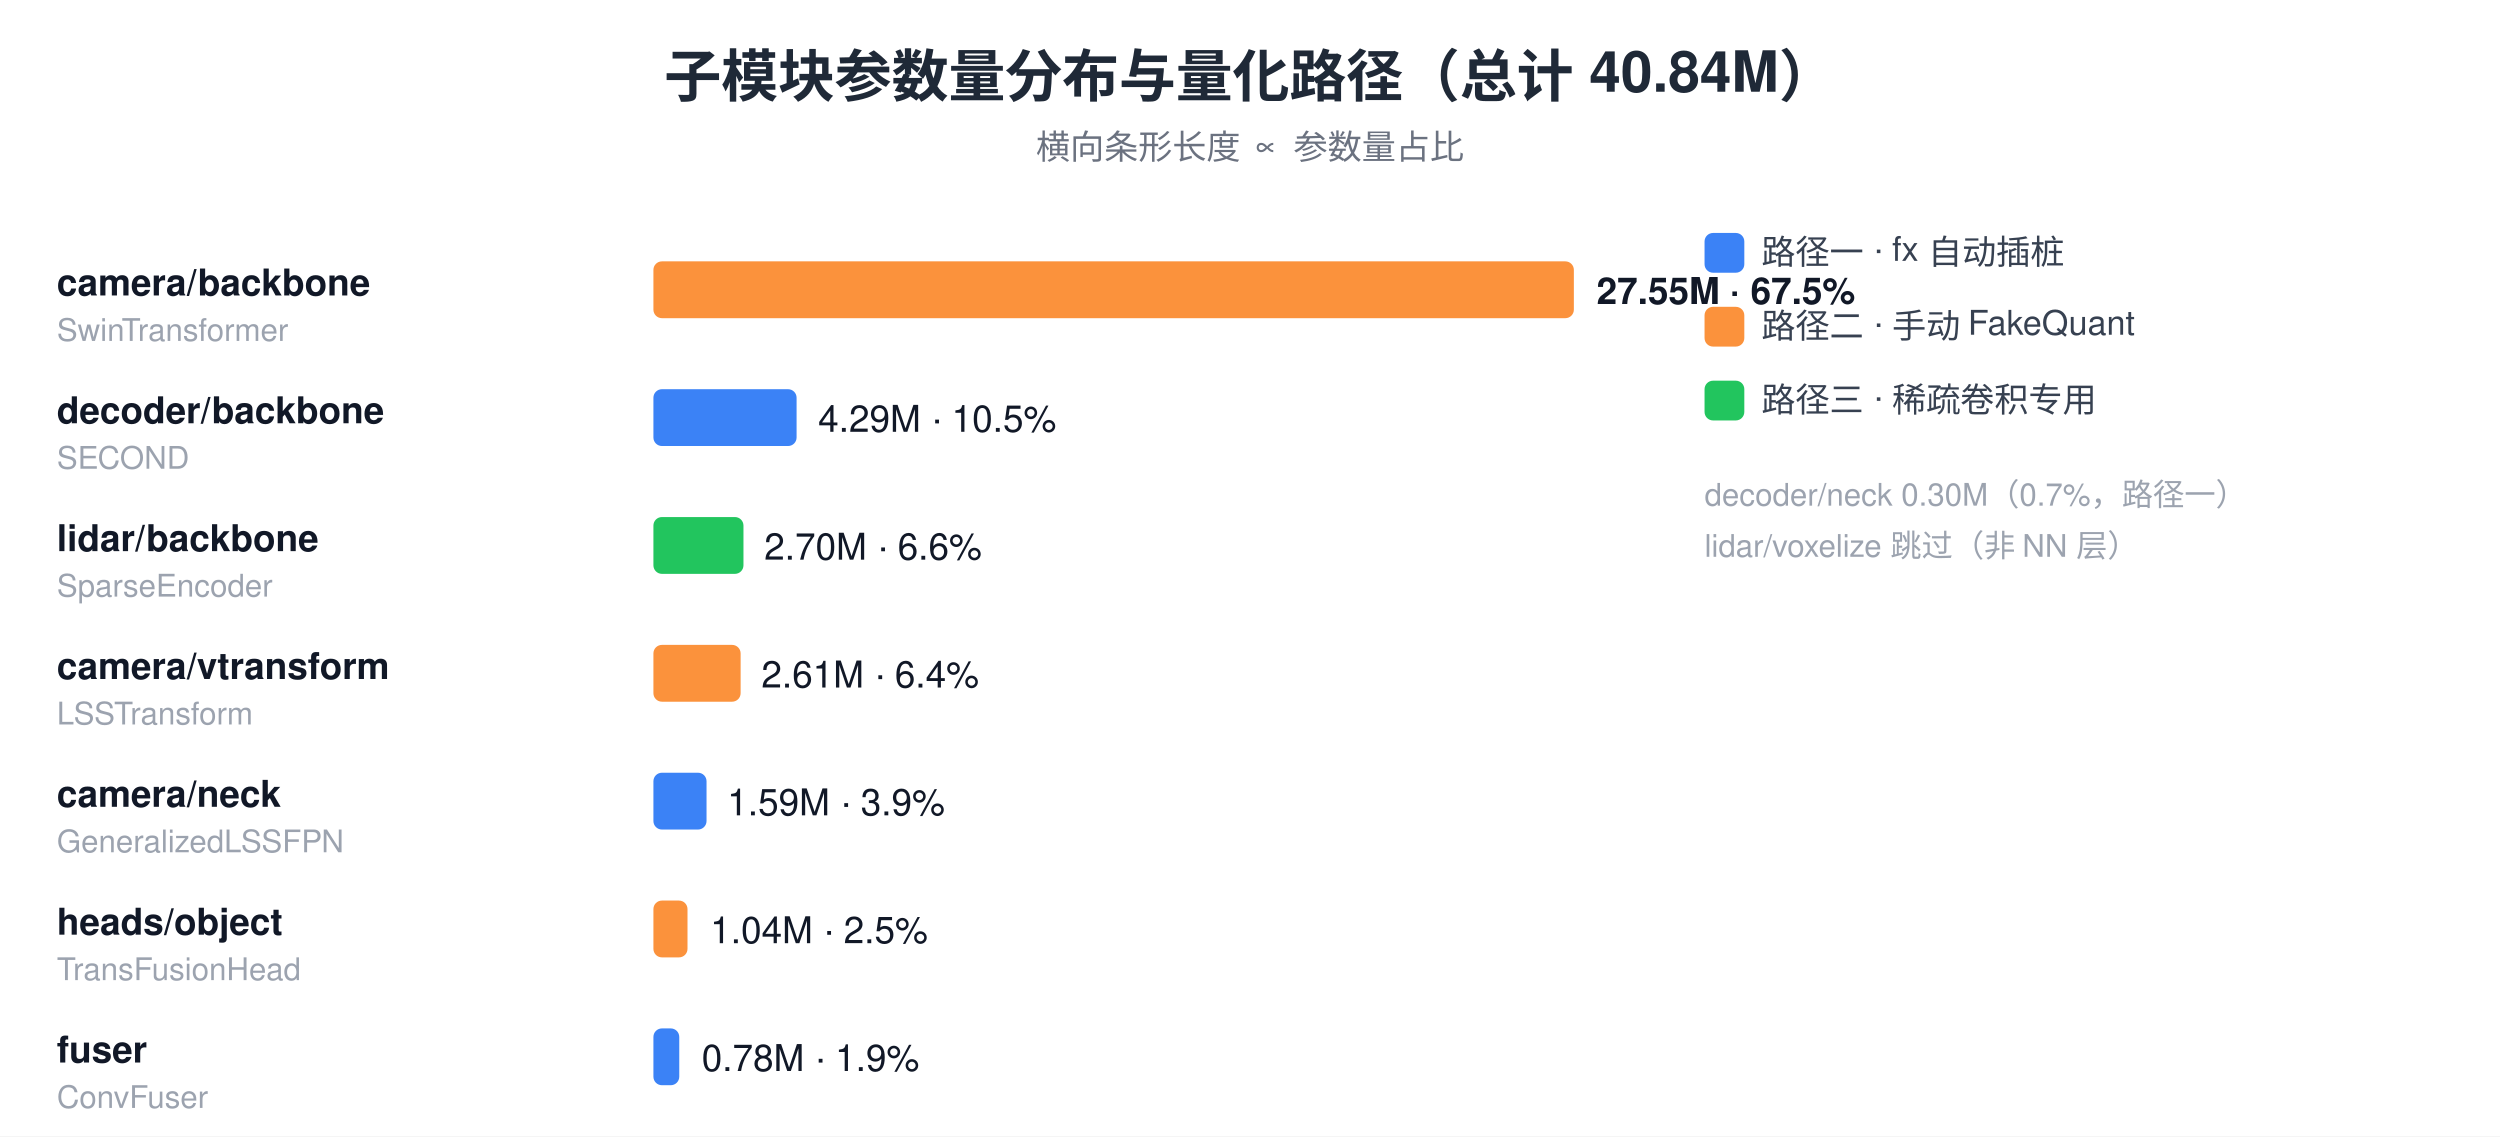
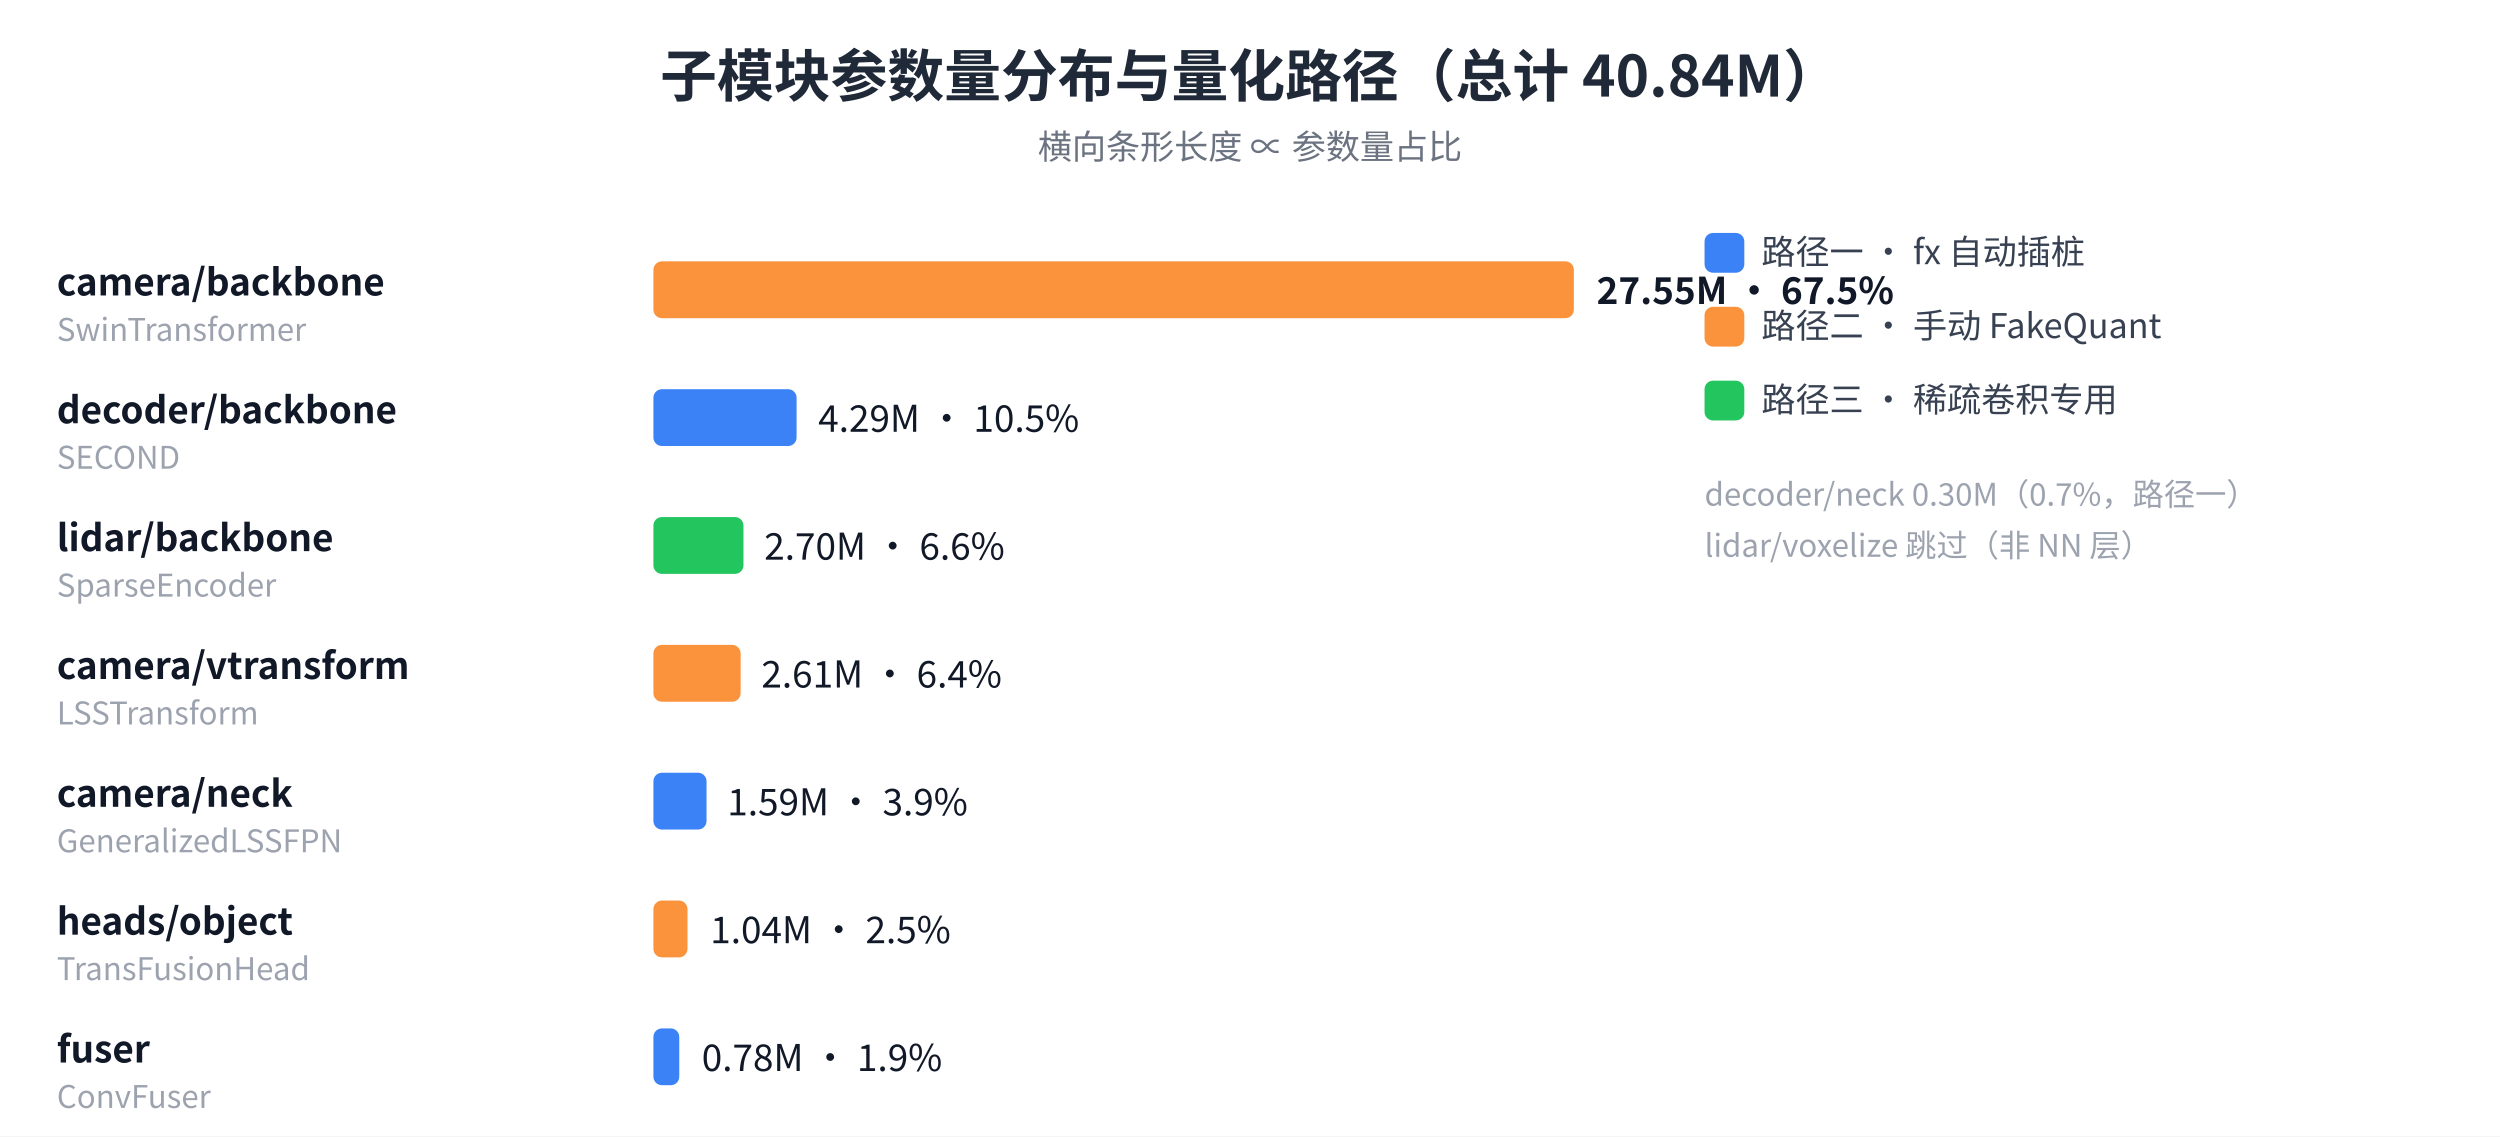
- <svg xmlns="http://www.w3.org/2000/svg" viewBox="0 0 880 400" font-family="Segoe UI, Helvetica, Arial, sans-serif">
+ <svg xmlns="http://www.w3.org/2000/svg" viewBox="0 0 880 400" font-family="'Segoe UI','Microsoft YaHei','PingFang SC','Noto Sans CJK SC','WenQuanYi Micro Hei',Helvetica,Arial,sans-serif">
  <rect width="880" height="400" fill="#ffffff" />
  <text x="440" y="34" text-anchor="middle" font-size="20" font-weight="700" fill="#1f2937">子模块参数量分布与量化路径（总计 40.84M）</text>
  <text x="440" y="56" text-anchor="middle" font-size="12" fill="#6b7280">横向条形长度 ∝ 参数量占比</text>
  <g font-size="13">
    <text x="20" y="104" fill="#111827" font-weight="600">camera/backbone</text>
    <text x="20" y="120" fill="#9ca3af" font-size="11">SwinTransformer</text>
    <rect x="230" y="92" width="324" height="20" rx="3" fill="#fb923c" />
    <text x="562" y="107" fill="#111827" font-weight="700">27.55M · 67.5%</text>
    <text x="20" y="149" fill="#111827" font-weight="600">decoder/backbone</text>
    <text x="20" y="165" fill="#9ca3af" font-size="11">SECOND</text>
    <rect x="230" y="137" width="50.4" height="20" rx="3" fill="#3b82f6" />
    <text x="288" y="152" fill="#111827">4.29M · 10.5%</text>
    <text x="20" y="194" fill="#111827" font-weight="600">lidar/backbone</text>
    <text x="20" y="210" fill="#9ca3af" font-size="11">SparseEncoder</text>
    <rect x="230" y="182" width="31.7" height="20" rx="3" fill="#22c55e" />
    <text x="269" y="197" fill="#111827">2.70M · 6.6%</text>
    <text x="20" y="239" fill="#111827" font-weight="600">camera/vtransform</text>
    <text x="20" y="255" fill="#9ca3af" font-size="11">LSSTransform</text>
    <rect x="230" y="227" width="30.7" height="20" rx="3" fill="#fb923c" />
    <text x="268" y="242" fill="#111827">2.61M · 6.4%</text>
    <text x="20" y="284" fill="#111827" font-weight="600">camera/neck</text>
    <text x="20" y="300" fill="#9ca3af" font-size="11">GeneralizedLSSFPN</text>
    <rect x="230" y="272" width="18.7" height="20" rx="3" fill="#3b82f6" />
    <text x="256" y="287" fill="#111827">1.59M · 3.9%</text>
    <text x="20" y="329" fill="#111827" font-weight="600">heads/object</text>
    <text x="20" y="345" fill="#9ca3af" font-size="11">TransFusionHead</text>
    <rect x="230" y="317" width="12.0" height="20" rx="3" fill="#fb923c" />
    <text x="250" y="332" fill="#111827">1.04M · 2.5%</text>
    <text x="20" y="374" fill="#111827" font-weight="600">fuser</text>
    <text x="20" y="390" fill="#9ca3af" font-size="11">ConvFuser</text>
    <rect x="230" y="362" width="9.1" height="20" rx="3" fill="#3b82f6" />
    <text x="247" y="377" fill="#111827">0.78M · 1.9%</text>
  </g>
  <g font-size="12">
    <rect x="600" y="82" width="14" height="14" rx="3" fill="#3b82f6" />
    <text x="620" y="93" fill="#374151">路径一 · fx 自动插桩</text>
    <rect x="600" y="108" width="14" height="14" rx="3" fill="#fb923c" />
    <text x="620" y="119" fill="#374151">路径二 · 手动 FakeQuant</text>
    <rect x="600" y="134" width="14" height="14" rx="3" fill="#22c55e" />
    <text x="620" y="145" fill="#374151">路径三 · 稀疏卷积专用</text>
  </g>
  <text x="600" y="178" font-size="11" fill="#9ca3af">decoder/neck 0.30M（0.7%，路径一）</text>
  <text x="600" y="196" font-size="11" fill="#9ca3af">lidar/voxelize 跳过（非 NN 层）</text>
</svg>
